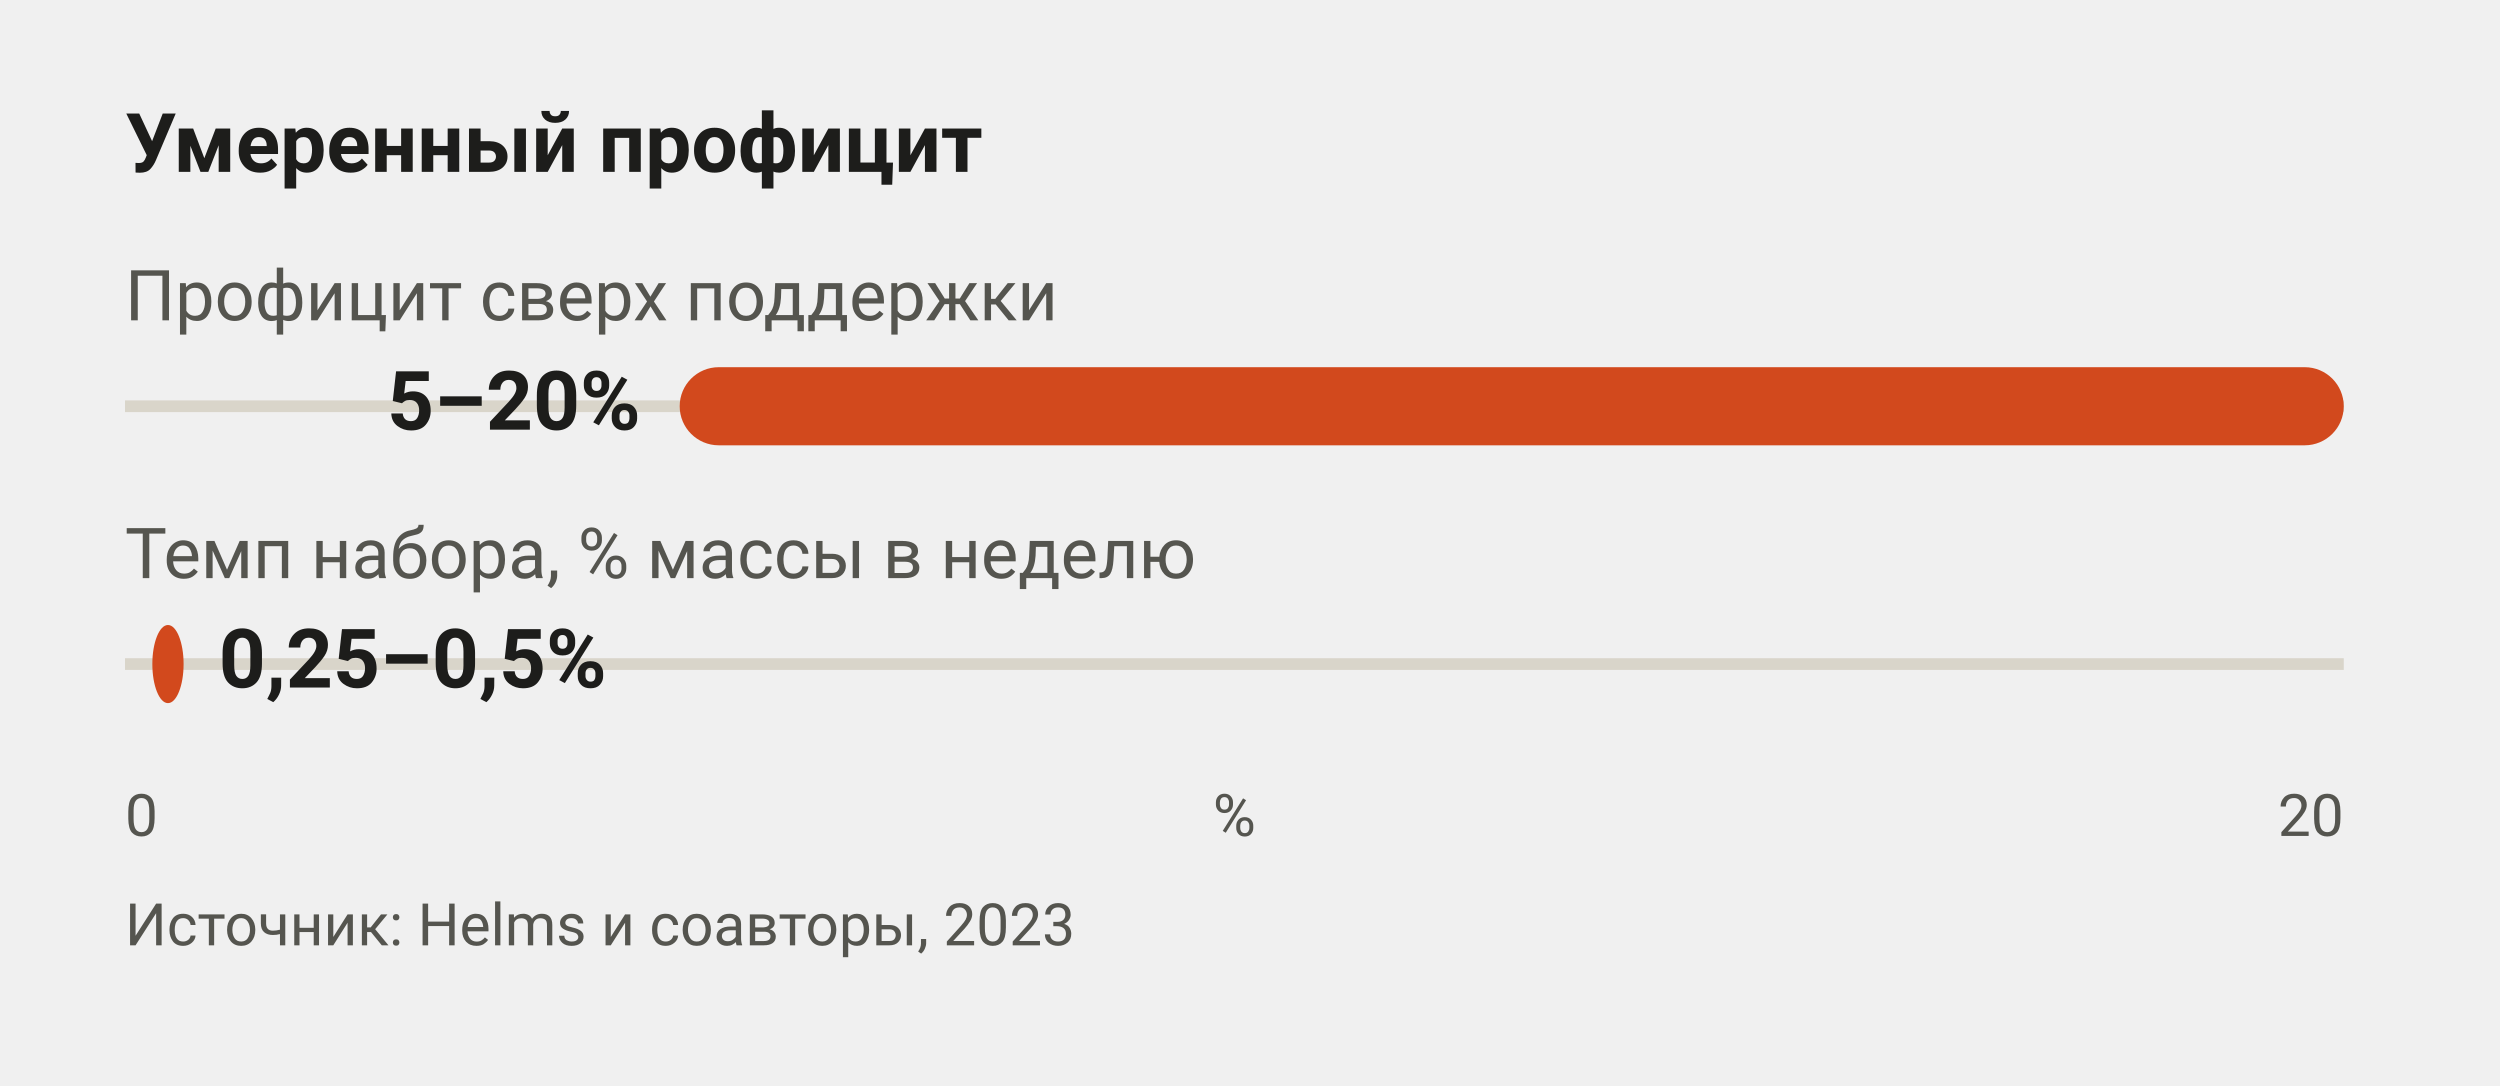
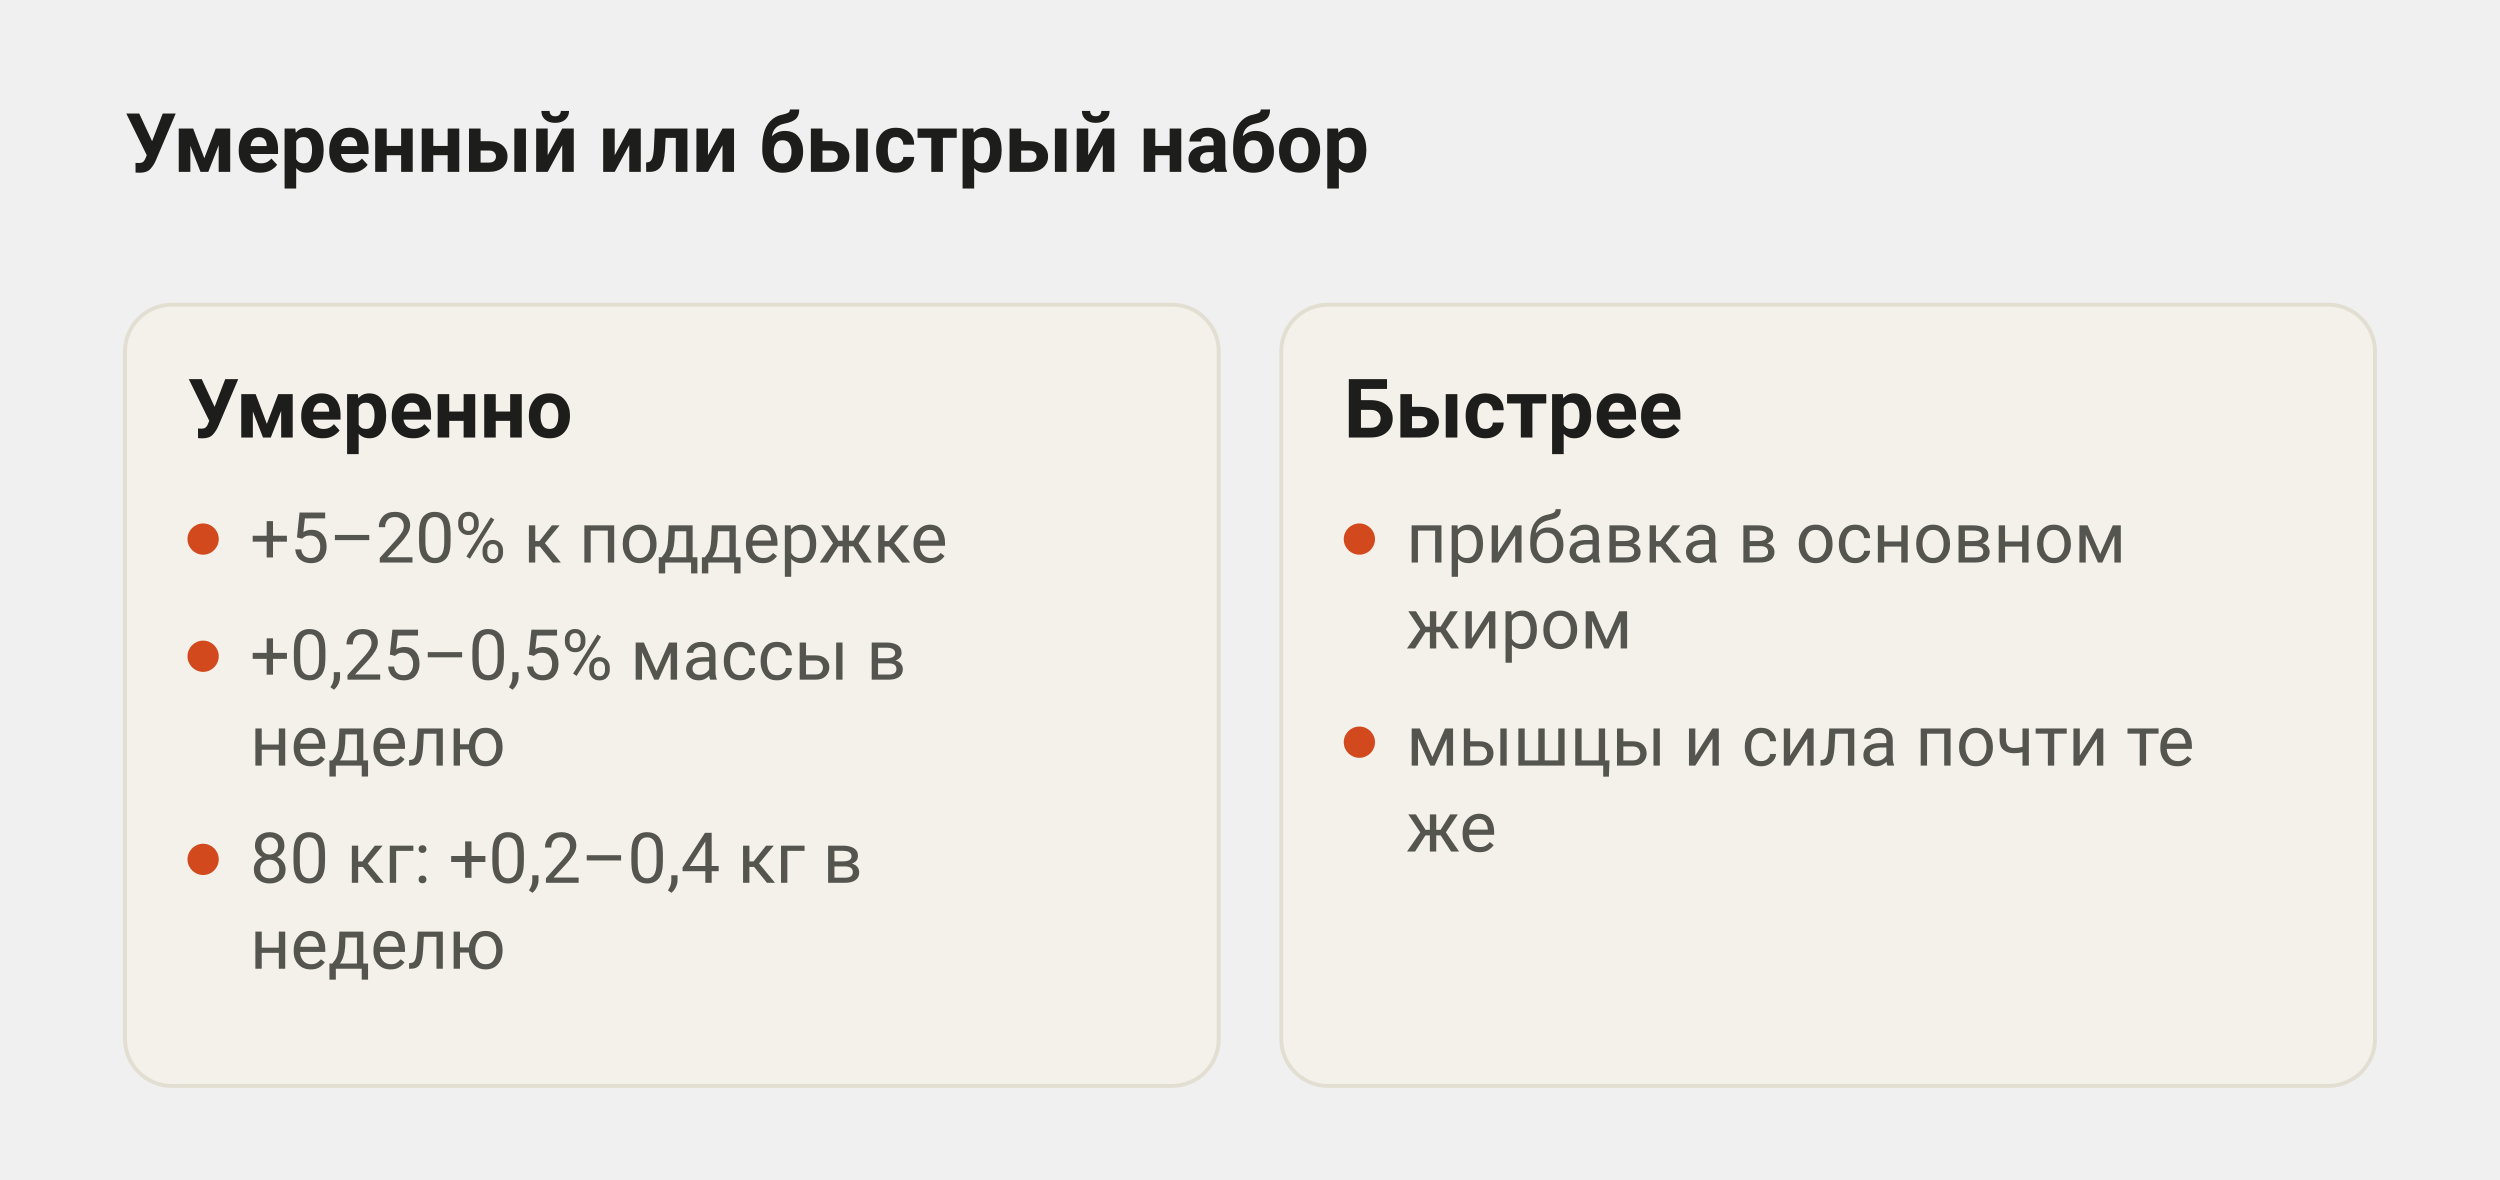
- <svg xmlns="http://www.w3.org/2000/svg" viewBox="0 0 640 278" role="img" aria-label="Более быстрый набор веса в основном добавлял жир, а не мышцы.">
+ <svg xmlns="http://www.w3.org/2000/svg" viewBox="0 0 640 302" role="img" aria-label="Умеренный или быстрый набор">
  <style>
.bone{fill:#efe9dc;stroke:#7d776b;stroke-width:2;stroke-linejoin:round}
.joint{fill:#efe9dc;stroke:#7d776b;stroke-width:2}
.vert{fill:#e2dccd;stroke:#7d776b;stroke-width:1.2}
.m{fill:#c7867a;fill-opacity:.42;stroke:#a9665a;stroke-opacity:.55;stroke-width:1}
.on{fill:#d2491d;fill-opacity:.82;stroke:#9c3412;stroke-opacity:.9}
.plate{fill:#3a3a37;fill-opacity:.1;stroke:#3a3a37;stroke-width:3}
.bar{fill:#3a3a37}
.ghost{opacity:.18}
.ground{stroke:#b9b5aa;stroke-width:3}
.guide{stroke:#3d7fb8;stroke-width:2.5;stroke-dasharray:8 7;fill:none}
.arrow{stroke:#d2491d;stroke-width:5;fill:none;stroke-linecap:round;marker-end:url(#ah)}
.ahead{fill:#d2491d}
.lead{stroke:#6b6b66;stroke-width:1.5;fill:none}
.t{font:600 21px system-ui,-apple-system,"Segoe UI",Roboto,sans-serif;fill:#1d1d1b}
.s{font:400 18px system-ui,-apple-system,"Segoe UI",Roboto,sans-serif;fill:#55554f}
.ok{fill:#2e8b57}.bad{fill:#c0392b}
.balloon{fill:#3d7fb8;fill-opacity:.25;stroke:#3d7fb8;stroke-width:2}
@media (prefers-color-scheme:dark){
.bone,.joint{fill:#d9d3c4;stroke:#3b3934}.vert{fill:#c9c2b2;stroke:#3b3934}
.plate{fill:#ecebe6;fill-opacity:.12;stroke:#bdbbb3}.bar{fill:#bdbbb3}
.t{fill:#ecebe6}.s{fill:#a9a8a1}.lead{stroke:#9a9993}.ground{stroke:#55534d}
.arrow{stroke:#f0703f}.ahead{fill:#f0703f}.on{fill:#f0703f}
}
</style>
  <defs>
    <marker id="ah" viewBox="0 0 10 10" refX="6" refY="5" markerWidth="4" markerHeight="4" orient="auto">
      <path class="ahead" d="M0 0L10 5L0 10z" />
    </marker>
  </defs>
  <style>
.small{font-size:15px}
.barfill{fill:#d2491d}.track{stroke:#d9d5ca;stroke-width:3}
.card{fill:#f3f1ea;stroke:#e2ded2}.dot{fill:#d2491d}
.okc{fill:#2e8b57}.badc{fill:#c0392b}.mark{stroke:#fff;stroke-width:3.5;fill:none;stroke-linecap:round}
.num{fill:#d2491d}.numt{font:700 18px system-ui,-apple-system,"Segoe UI",Roboto,sans-serif;fill:#fff}
@media (prefers-color-scheme:dark){.barfill,.dot,.num{fill:#f0703f}.track{stroke:#3a3934}.card{fill:#26262a;stroke:#34343a}}
</style>
-   <text class="t" x="32" y="44" text-anchor="start">Умеренный профицит</text>
-   <text class="s" x="32" y="82" text-anchor="start">Профицит сверх поддержки</text>
-   <line class="track" x1="32" y1="104" x2="600" y2="104" />
-   <rect class="barfill" x="174" y="94" width="426" height="20" rx="10" />
-   <text class="t" x="164" y="110" text-anchor="end">5–20%</text>
-   <text class="s" x="32" y="148" text-anchor="start">Темп набора, % массы в неделю</text>
-   <line class="track" x1="32" y1="170" x2="600" y2="170" />
-   <rect class="barfill" x="39" y="160" width="8" height="20" rx="10" />
-   <text class="t" x="56" y="176" text-anchor="start">0,25–0,5%</text>
-   <text class="s small" x="32" y="214" text-anchor="start">0</text>
-   <text class="s small" x="600" y="214" text-anchor="end">20</text>
-   <text class="s small" x="316" y="214" text-anchor="middle">%</text>
-   <text class="s small" x="32" y="242" text-anchor="start">Источник: Helms и соавторы, 2023</text>
+   <text class="t" x="32" y="44" text-anchor="start">Умеренный или быстрый набор</text>
+   <rect class="card" x="32" y="78" width="280" height="200" rx="12" />
+   <text style="font-size:21px" class="t" x="48" y="112" text-anchor="start">Умеренно</text>
+   <circle class="dot" cx="52" cy="138" r="4" />
+   <text class="s" x="64" y="144" text-anchor="start">+5–20% к поддержке</text>
+   <circle class="dot" cx="52" cy="168" r="4" />
+   <text class="s" x="64" y="174" text-anchor="start">+0,25–0,5% массы в</text>
+   <text class="s" x="64" y="196" text-anchor="start">неделю</text>
+   <circle class="dot" cx="52" cy="220" r="4" />
+   <text class="s" x="64" y="226" text-anchor="start">80 кг: +0,2–0,4 кг в</text>
+   <text class="s" x="64" y="248" text-anchor="start">неделю</text>
+   <rect class="card" x="328" y="78" width="280" height="200" rx="12" />
+   <text style="font-size:21px" class="t" x="344" y="112" text-anchor="start">Быстрее</text>
+   <circle class="dot" cx="348" cy="138" r="4" />
+   <text class="s" x="360" y="144" text-anchor="start">прибавка в основном</text>
+   <text class="s" x="360" y="166" text-anchor="start">жиром</text>
+   <circle class="dot" cx="348" cy="190" r="4" />
+   <text class="s" x="360" y="196" text-anchor="start">мышцы и сила почти те</text>
+   <text class="s" x="360" y="218" text-anchor="start">же</text>
</svg>
